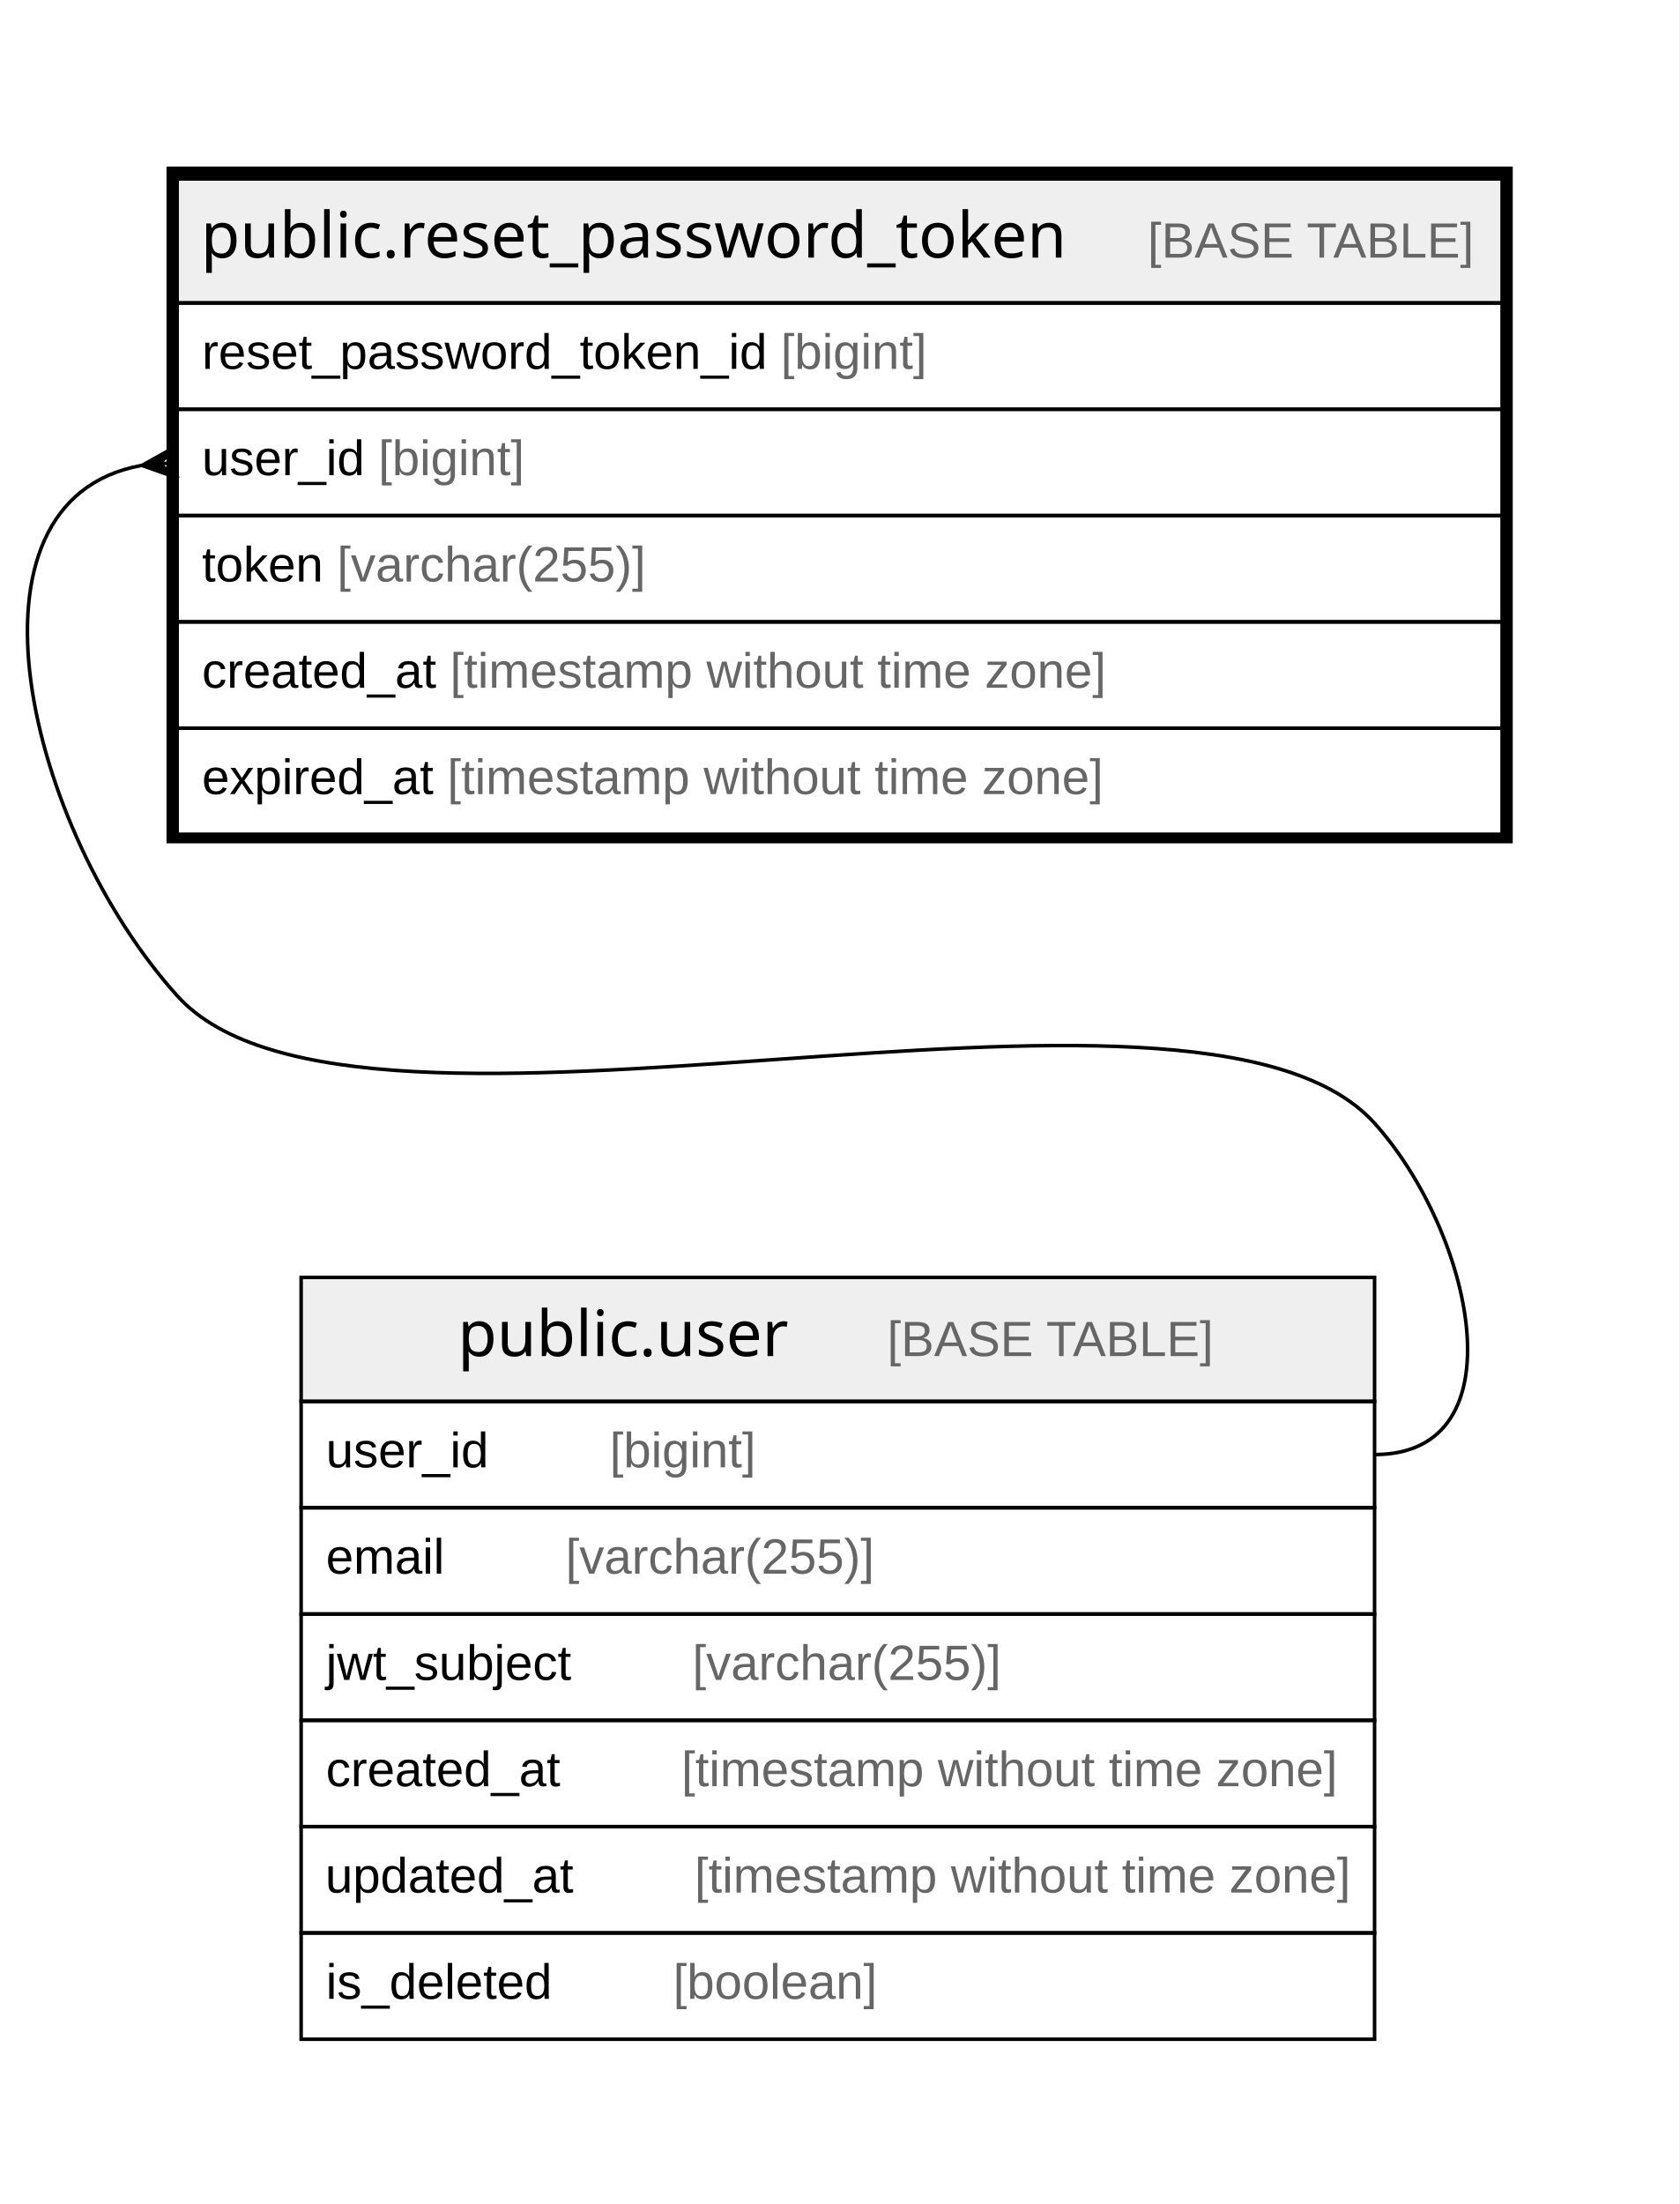
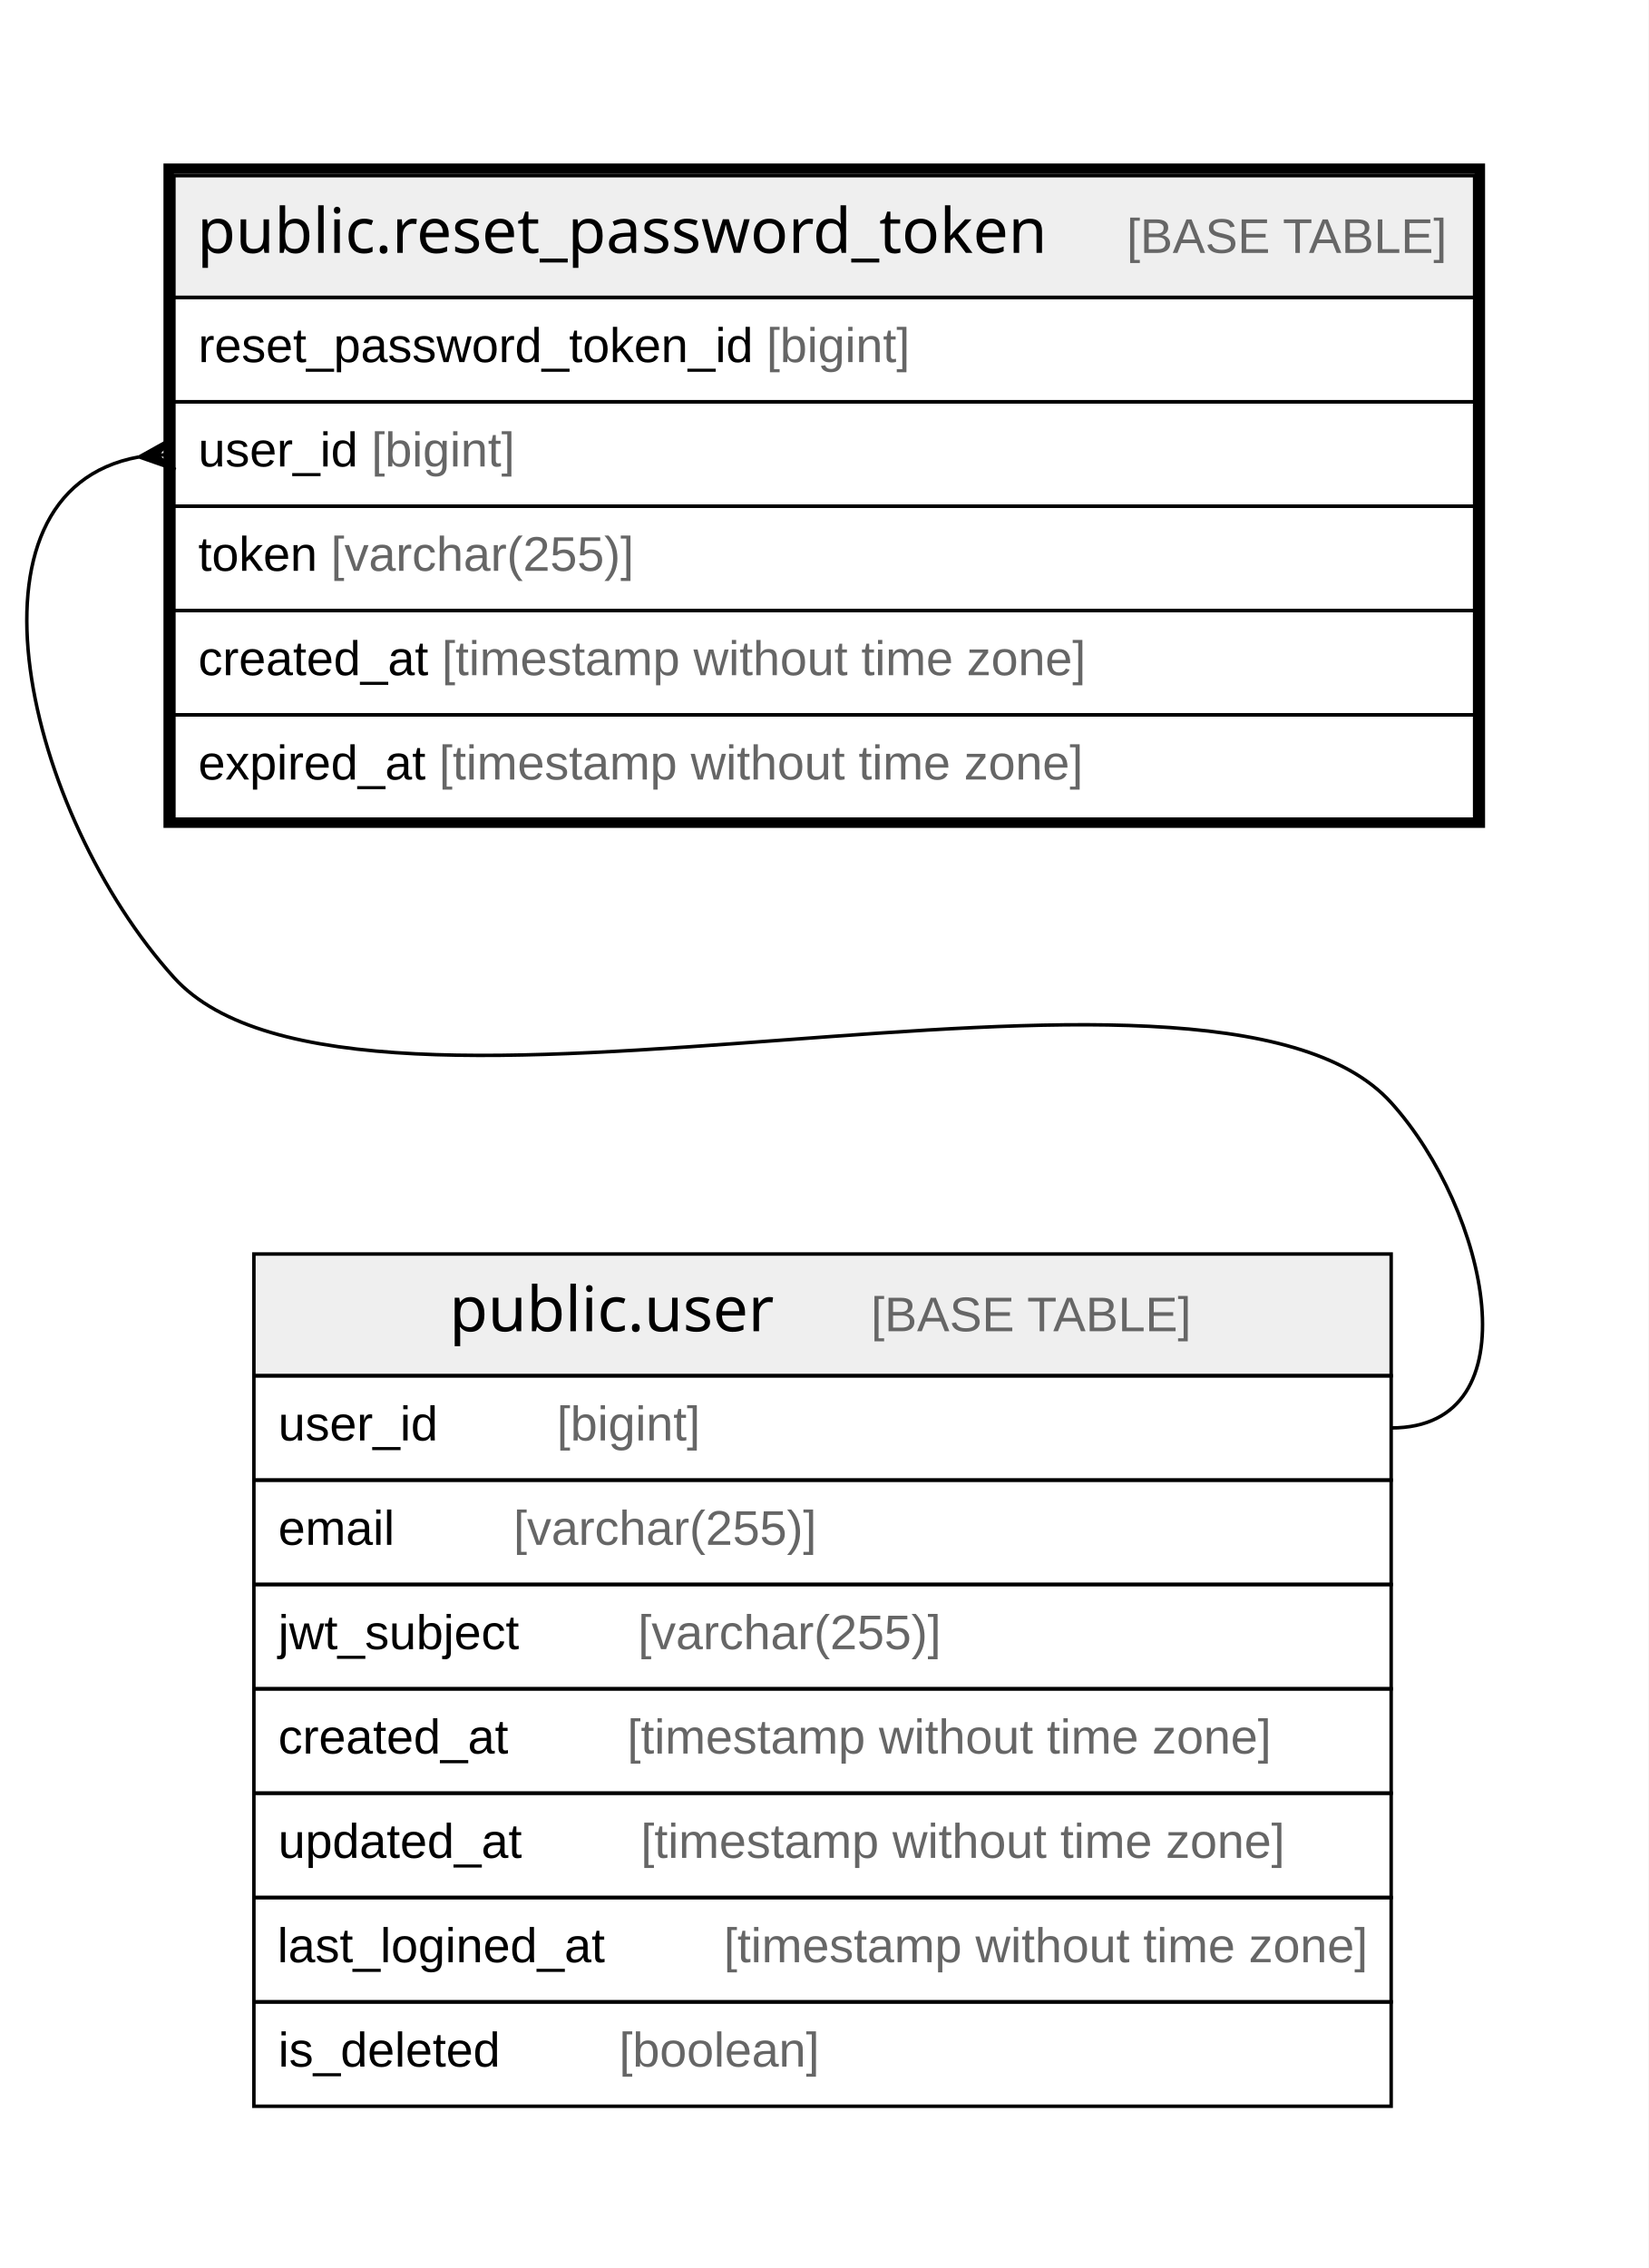
- <svg xmlns="http://www.w3.org/2000/svg" width="474pt" height="622pt" viewBox="0.00 0.00 474.00 622.00">
-   <g id="graph0" class="graph" transform="scale(1 1) rotate(0) translate(4 618)">
-     <polygon fill="#ffffff" stroke="transparent" points="-4,4 -4,-618 470,-618 470,4 -4,4" />
+ <svg xmlns="http://www.w3.org/2000/svg" width="474pt" height="652pt" viewBox="0.00 0.00 474.00 652.00">
+   <g id="graph0" class="graph" transform="scale(1 1) rotate(0) translate(4 648)">
+     <polygon fill="#ffffff" stroke="transparent" points="-4,4 -4,-648 470,-648 470,4 -4,4" />
    <g id="node1" class="node">
-       <polygon fill="#efefef" stroke="transparent" points="46,-532.5 46,-567.5 420,-567.5 420,-532.5 46,-532.5" />
-       <polygon fill="none" stroke="#000000" points="46,-532.5 46,-567.5 420,-567.5 420,-532.5 46,-532.5" />
-       <text text-anchor="start" x="52.686" y="-545.3" font-family="Arial Bold" font-size="18.00" fill="#000000">public.reset_password_token</text>
-       <text text-anchor="start" x="285.746" y="-545.3" font-family="Arial" font-size="14.00" fill="#000000">    </text>
-       <text text-anchor="start" x="319.951" y="-545.3" font-family="Arial" font-size="14.00" fill="#666666">[BASE TABLE]</text>
+       <polygon fill="#efefef" stroke="transparent" points="46,-562.5 46,-597.5 420,-597.5 420,-562.5 46,-562.5" />
+       <polygon fill="none" stroke="#000000" points="46,-562.5 46,-597.5 420,-597.5 420,-562.5 46,-562.5" />
+       <text text-anchor="start" x="52.686" y="-575.3" font-family="Arial Bold" font-size="18.00" fill="#000000">public.reset_password_token</text>
+       <text text-anchor="start" x="285.746" y="-575.3" font-family="Arial" font-size="14.00" fill="#000000">    </text>
+       <text text-anchor="start" x="319.951" y="-575.3" font-family="Arial" font-size="14.00" fill="#666666">[BASE TABLE]</text>
+       <polygon fill="none" stroke="#000000" points="46,-532.5 46,-562.5 420,-562.5 420,-532.5 46,-532.5" />
+       <text text-anchor="start" x="53" y="-543.9" font-family="Arial" font-size="14.00" fill="#000000">reset_password_token_id </text>
+       <text text-anchor="start" x="216.38" y="-543.9" font-family="Arial" font-size="14.00" fill="#666666">[bigint]</text>
      <polygon fill="none" stroke="#000000" points="46,-502.5 46,-532.5 420,-532.5 420,-502.5 46,-502.5" />
-       <text text-anchor="start" x="53" y="-513.9" font-family="Arial" font-size="14.00" fill="#000000">reset_password_token_id </text>
-       <text text-anchor="start" x="216.38" y="-513.9" font-family="Arial" font-size="14.00" fill="#666666">[bigint]</text>
+       <text text-anchor="start" x="53" y="-513.9" font-family="Arial" font-size="14.00" fill="#000000">user_id </text>
+       <text text-anchor="start" x="102.788" y="-513.9" font-family="Arial" font-size="14.00" fill="#666666">[bigint]</text>
      <polygon fill="none" stroke="#000000" points="46,-472.5 46,-502.5 420,-502.5 420,-472.5 46,-472.5" />
-       <text text-anchor="start" x="53" y="-483.9" font-family="Arial" font-size="14.00" fill="#000000">user_id </text>
-       <text text-anchor="start" x="102.788" y="-483.9" font-family="Arial" font-size="14.00" fill="#666666">[bigint]</text>
+       <text text-anchor="start" x="53" y="-483.9" font-family="Arial" font-size="14.00" fill="#000000">token </text>
+       <text text-anchor="start" x="91.129" y="-483.9" font-family="Arial" font-size="14.00" fill="#666666">[varchar(255)]</text>
      <polygon fill="none" stroke="#000000" points="46,-442.5 46,-472.5 420,-472.5 420,-442.5 46,-442.5" />
-       <text text-anchor="start" x="53" y="-453.9" font-family="Arial" font-size="14.00" fill="#000000">token </text>
-       <text text-anchor="start" x="91.129" y="-453.9" font-family="Arial" font-size="14.00" fill="#666666">[varchar(255)]</text>
+       <text text-anchor="start" x="53" y="-453.9" font-family="Arial" font-size="14.00" fill="#000000">created_at </text>
+       <text text-anchor="start" x="123.028" y="-453.9" font-family="Arial" font-size="14.00" fill="#666666">[timestamp without time zone]</text>
      <polygon fill="none" stroke="#000000" points="46,-412.5 46,-442.5 420,-442.5 420,-412.5 46,-412.5" />
-       <text text-anchor="start" x="53" y="-423.9" font-family="Arial" font-size="14.00" fill="#000000">created_at </text>
-       <text text-anchor="start" x="123.028" y="-423.9" font-family="Arial" font-size="14.00" fill="#666666">[timestamp without time zone]</text>
-       <polygon fill="none" stroke="#000000" points="46,-382.5 46,-412.5 420,-412.5 420,-382.5 46,-382.5" />
-       <text text-anchor="start" x="53" y="-393.9" font-family="Arial" font-size="14.00" fill="#000000">expired_at </text>
-       <text text-anchor="start" x="122.244" y="-393.9" font-family="Arial" font-size="14.00" fill="#666666">[timestamp without time zone]</text>
-       <polygon fill="none" stroke="#000000" stroke-width="3" points="44.5,-381.5 44.5,-569.5 421.5,-569.5 421.5,-381.5 44.5,-381.5" />
+       <text text-anchor="start" x="53" y="-423.9" font-family="Arial" font-size="14.00" fill="#000000">expired_at </text>
+       <text text-anchor="start" x="122.244" y="-423.9" font-family="Arial" font-size="14.00" fill="#666666">[timestamp without time zone]</text>
+       <polygon fill="none" stroke="#000000" stroke-width="3" points="44.5,-411.5 44.5,-599.5 421.5,-599.5 421.5,-411.5 44.5,-411.5" />
    </g>
    <g id="node2" class="node">
-       <polygon fill="#efefef" stroke="transparent" points="81,-222.5 81,-257.5 384,-257.5 384,-222.5 81,-222.5" />
-       <polygon fill="none" stroke="#000000" points="81,-222.5 81,-257.5 384,-257.5 384,-222.5 81,-222.5" />
-       <text text-anchor="start" x="125.209" y="-235.3" font-family="Arial Bold" font-size="18.00" fill="#000000">public.user</text>
-       <text text-anchor="start" x="212.223" y="-235.3" font-family="Arial" font-size="14.00" fill="#000000">    </text>
-       <text text-anchor="start" x="246.428" y="-235.3" font-family="Arial" font-size="14.00" fill="#666666">[BASE TABLE]</text>
-       <polygon fill="none" stroke="#000000" points="81,-192.5 81,-222.5 384,-222.5 384,-192.5 81,-192.5" />
-       <text text-anchor="start" x="88" y="-203.9" font-family="Arial" font-size="14.00" fill="#000000">user_id    </text>
-       <text text-anchor="start" x="168.102" y="-203.9" font-family="Arial" font-size="14.00" fill="#666666">[bigint]</text>
-       <polygon fill="none" stroke="#000000" points="81,-162.5 81,-192.5 384,-192.5 384,-162.5 81,-162.5" />
-       <text text-anchor="start" x="88" y="-173.9" font-family="Arial" font-size="14.00" fill="#000000">email    </text>
-       <text text-anchor="start" x="155.644" y="-173.9" font-family="Arial" font-size="14.00" fill="#666666">[varchar(255)]</text>
-       <polygon fill="none" stroke="#000000" points="81,-132.5 81,-162.5 384,-162.5 384,-132.5 81,-132.5" />
-       <text text-anchor="start" x="88" y="-143.9" font-family="Arial" font-size="14.00" fill="#000000">jwt_subject    </text>
-       <text text-anchor="start" x="191.436" y="-143.9" font-family="Arial" font-size="14.00" fill="#666666">[varchar(255)]</text>
-       <polygon fill="none" stroke="#000000" points="81,-102.5 81,-132.5 384,-132.5 384,-102.5 81,-102.5" />
-       <text text-anchor="start" x="88" y="-113.9" font-family="Arial" font-size="14.00" fill="#000000">created_at    </text>
-       <text text-anchor="start" x="188.342" y="-113.9" font-family="Arial" font-size="14.00" fill="#666666">[timestamp without time zone]</text>
-       <polygon fill="none" stroke="#000000" points="81,-72.5 81,-102.5 384,-102.5 384,-72.5 81,-72.5" />
-       <text text-anchor="start" x="87.806" y="-83.9" font-family="Arial" font-size="14.00" fill="#000000">updated_at    </text>
-       <text text-anchor="start" x="192.053" y="-83.9" font-family="Arial" font-size="14.00" fill="#666666">[timestamp without time zone]</text>
-       <polygon fill="none" stroke="#000000" points="81,-42.5 81,-72.5 384,-72.5 384,-42.5 81,-42.5" />
-       <text text-anchor="start" x="88" y="-53.9" font-family="Arial" font-size="14.00" fill="#000000">is_deleted    </text>
-       <text text-anchor="start" x="186.004" y="-53.9" font-family="Arial" font-size="14.00" fill="#666666">[boolean]</text>
+       <polygon fill="#efefef" stroke="transparent" points="69,-252.5 69,-287.5 396,-287.5 396,-252.5 69,-252.5" />
+       <polygon fill="none" stroke="#000000" points="69,-252.5 69,-287.5 396,-287.5 396,-252.5 69,-252.5" />
+       <text text-anchor="start" x="125.209" y="-265.3" font-family="Arial Bold" font-size="18.00" fill="#000000">public.user</text>
+       <text text-anchor="start" x="212.223" y="-265.3" font-family="Arial" font-size="14.00" fill="#000000">    </text>
+       <text text-anchor="start" x="246.428" y="-265.3" font-family="Arial" font-size="14.00" fill="#666666">[BASE TABLE]</text>
+       <polygon fill="none" stroke="#000000" points="69,-222.5 69,-252.5 396,-252.5 396,-222.5 69,-222.5" />
+       <text text-anchor="start" x="76" y="-233.9" font-family="Arial" font-size="14.00" fill="#000000">user_id    </text>
+       <text text-anchor="start" x="156.102" y="-233.9" font-family="Arial" font-size="14.00" fill="#666666">[bigint]</text>
+       <polygon fill="none" stroke="#000000" points="69,-192.5 69,-222.5 396,-222.5 396,-192.5 69,-192.5" />
+       <text text-anchor="start" x="76" y="-203.9" font-family="Arial" font-size="14.00" fill="#000000">email    </text>
+       <text text-anchor="start" x="143.644" y="-203.9" font-family="Arial" font-size="14.00" fill="#666666">[varchar(255)]</text>
+       <polygon fill="none" stroke="#000000" points="69,-162.5 69,-192.5 396,-192.5 396,-162.5 69,-162.5" />
+       <text text-anchor="start" x="76" y="-173.9" font-family="Arial" font-size="14.00" fill="#000000">jwt_subject    </text>
+       <text text-anchor="start" x="179.436" y="-173.9" font-family="Arial" font-size="14.00" fill="#666666">[varchar(255)]</text>
+       <polygon fill="none" stroke="#000000" points="69,-132.5 69,-162.5 396,-162.5 396,-132.5 69,-132.5" />
+       <text text-anchor="start" x="76" y="-143.9" font-family="Arial" font-size="14.00" fill="#000000">created_at    </text>
+       <text text-anchor="start" x="176.342" y="-143.9" font-family="Arial" font-size="14.00" fill="#666666">[timestamp without time zone]</text>
+       <polygon fill="none" stroke="#000000" points="69,-102.5 69,-132.5 396,-132.5 396,-102.5 69,-102.5" />
+       <text text-anchor="start" x="76" y="-113.9" font-family="Arial" font-size="14.00" fill="#000000">updated_at    </text>
+       <text text-anchor="start" x="180.247" y="-113.9" font-family="Arial" font-size="14.00" fill="#666666">[timestamp without time zone]</text>
+       <polygon fill="none" stroke="#000000" points="69,-72.5 69,-102.5 396,-102.5 396,-72.5 69,-72.5" />
+       <text text-anchor="start" x="75.755" y="-83.9" font-family="Arial" font-size="14.00" fill="#000000">last_logined_at    </text>
+       <text text-anchor="start" x="204.105" y="-83.9" font-family="Arial" font-size="14.00" fill="#666666">[timestamp without time zone]</text>
+       <polygon fill="none" stroke="#000000" points="69,-42.5 69,-72.5 396,-72.5 396,-42.5 69,-42.5" />
+       <text text-anchor="start" x="76" y="-53.9" font-family="Arial" font-size="14.00" fill="#000000">is_deleted    </text>
+       <text text-anchor="start" x="174.004" y="-53.9" font-family="Arial" font-size="14.00" fill="#666666">[boolean]</text>
    </g>
    <g id="edge1" class="edge">
-       <path fill="none" stroke="#000000" d="M35.814,-486.621C-18.397,-476.632 3.723,-384.019 46,-337 96.504,-280.831 333.496,-357.169 384,-301 411.785,-270.099 425.556,-207.5 384,-207.5" />
-       <polygon fill="#000000" stroke="#000000" points="36.037,-486.64 45.613,-491.983 41.019,-487.07 46,-487.5 46,-487.5 46,-487.5 41.019,-487.07 46.387,-483.017 36.037,-486.64 36.037,-486.64" />
+       <path fill="none" stroke="#000000" d="M35.813,-516.62C-18.406,-506.623 3.638,-413.943 46,-367 98.383,-308.953 343.617,-389.047 396,-331 423.84,-300.149 437.556,-237.5 396,-237.5" />
+       <polygon fill="#000000" stroke="#000000" points="36.037,-516.639 45.613,-521.983 41.019,-517.07 46,-517.5 46,-517.5 46,-517.5 41.019,-517.07 46.387,-513.017 36.037,-516.639 36.037,-516.639" />
    </g>
  </g>
</svg>
